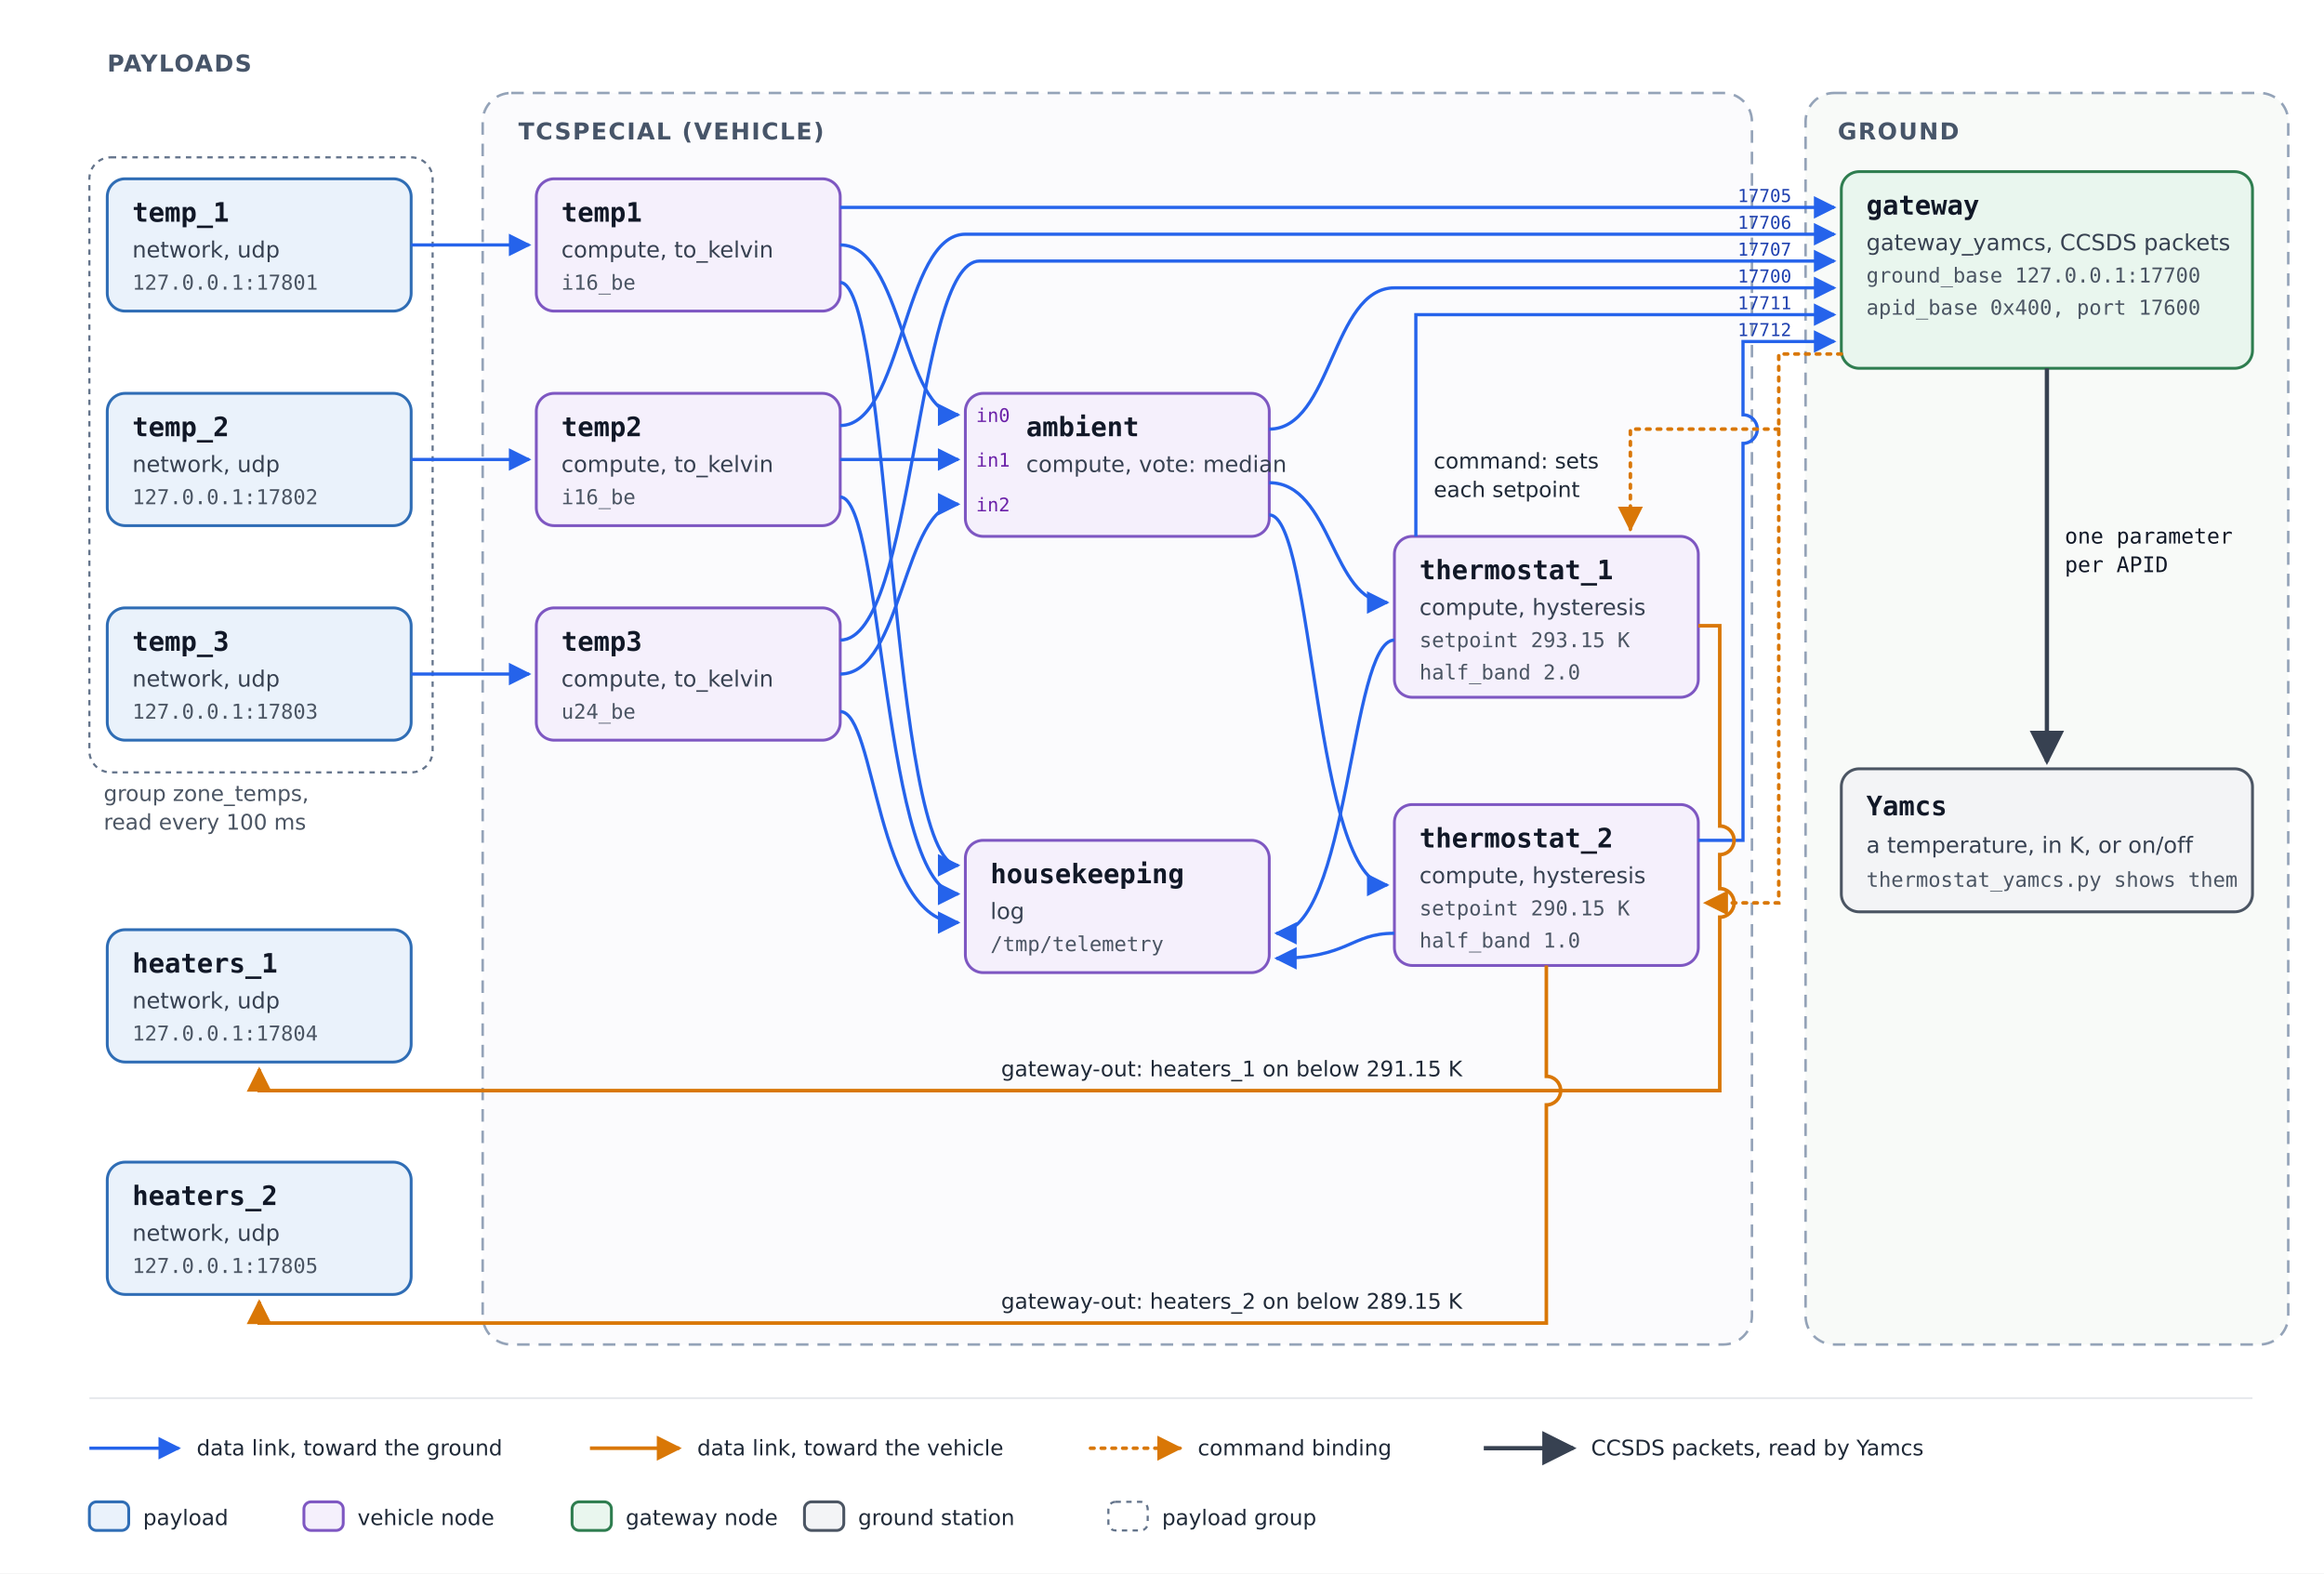
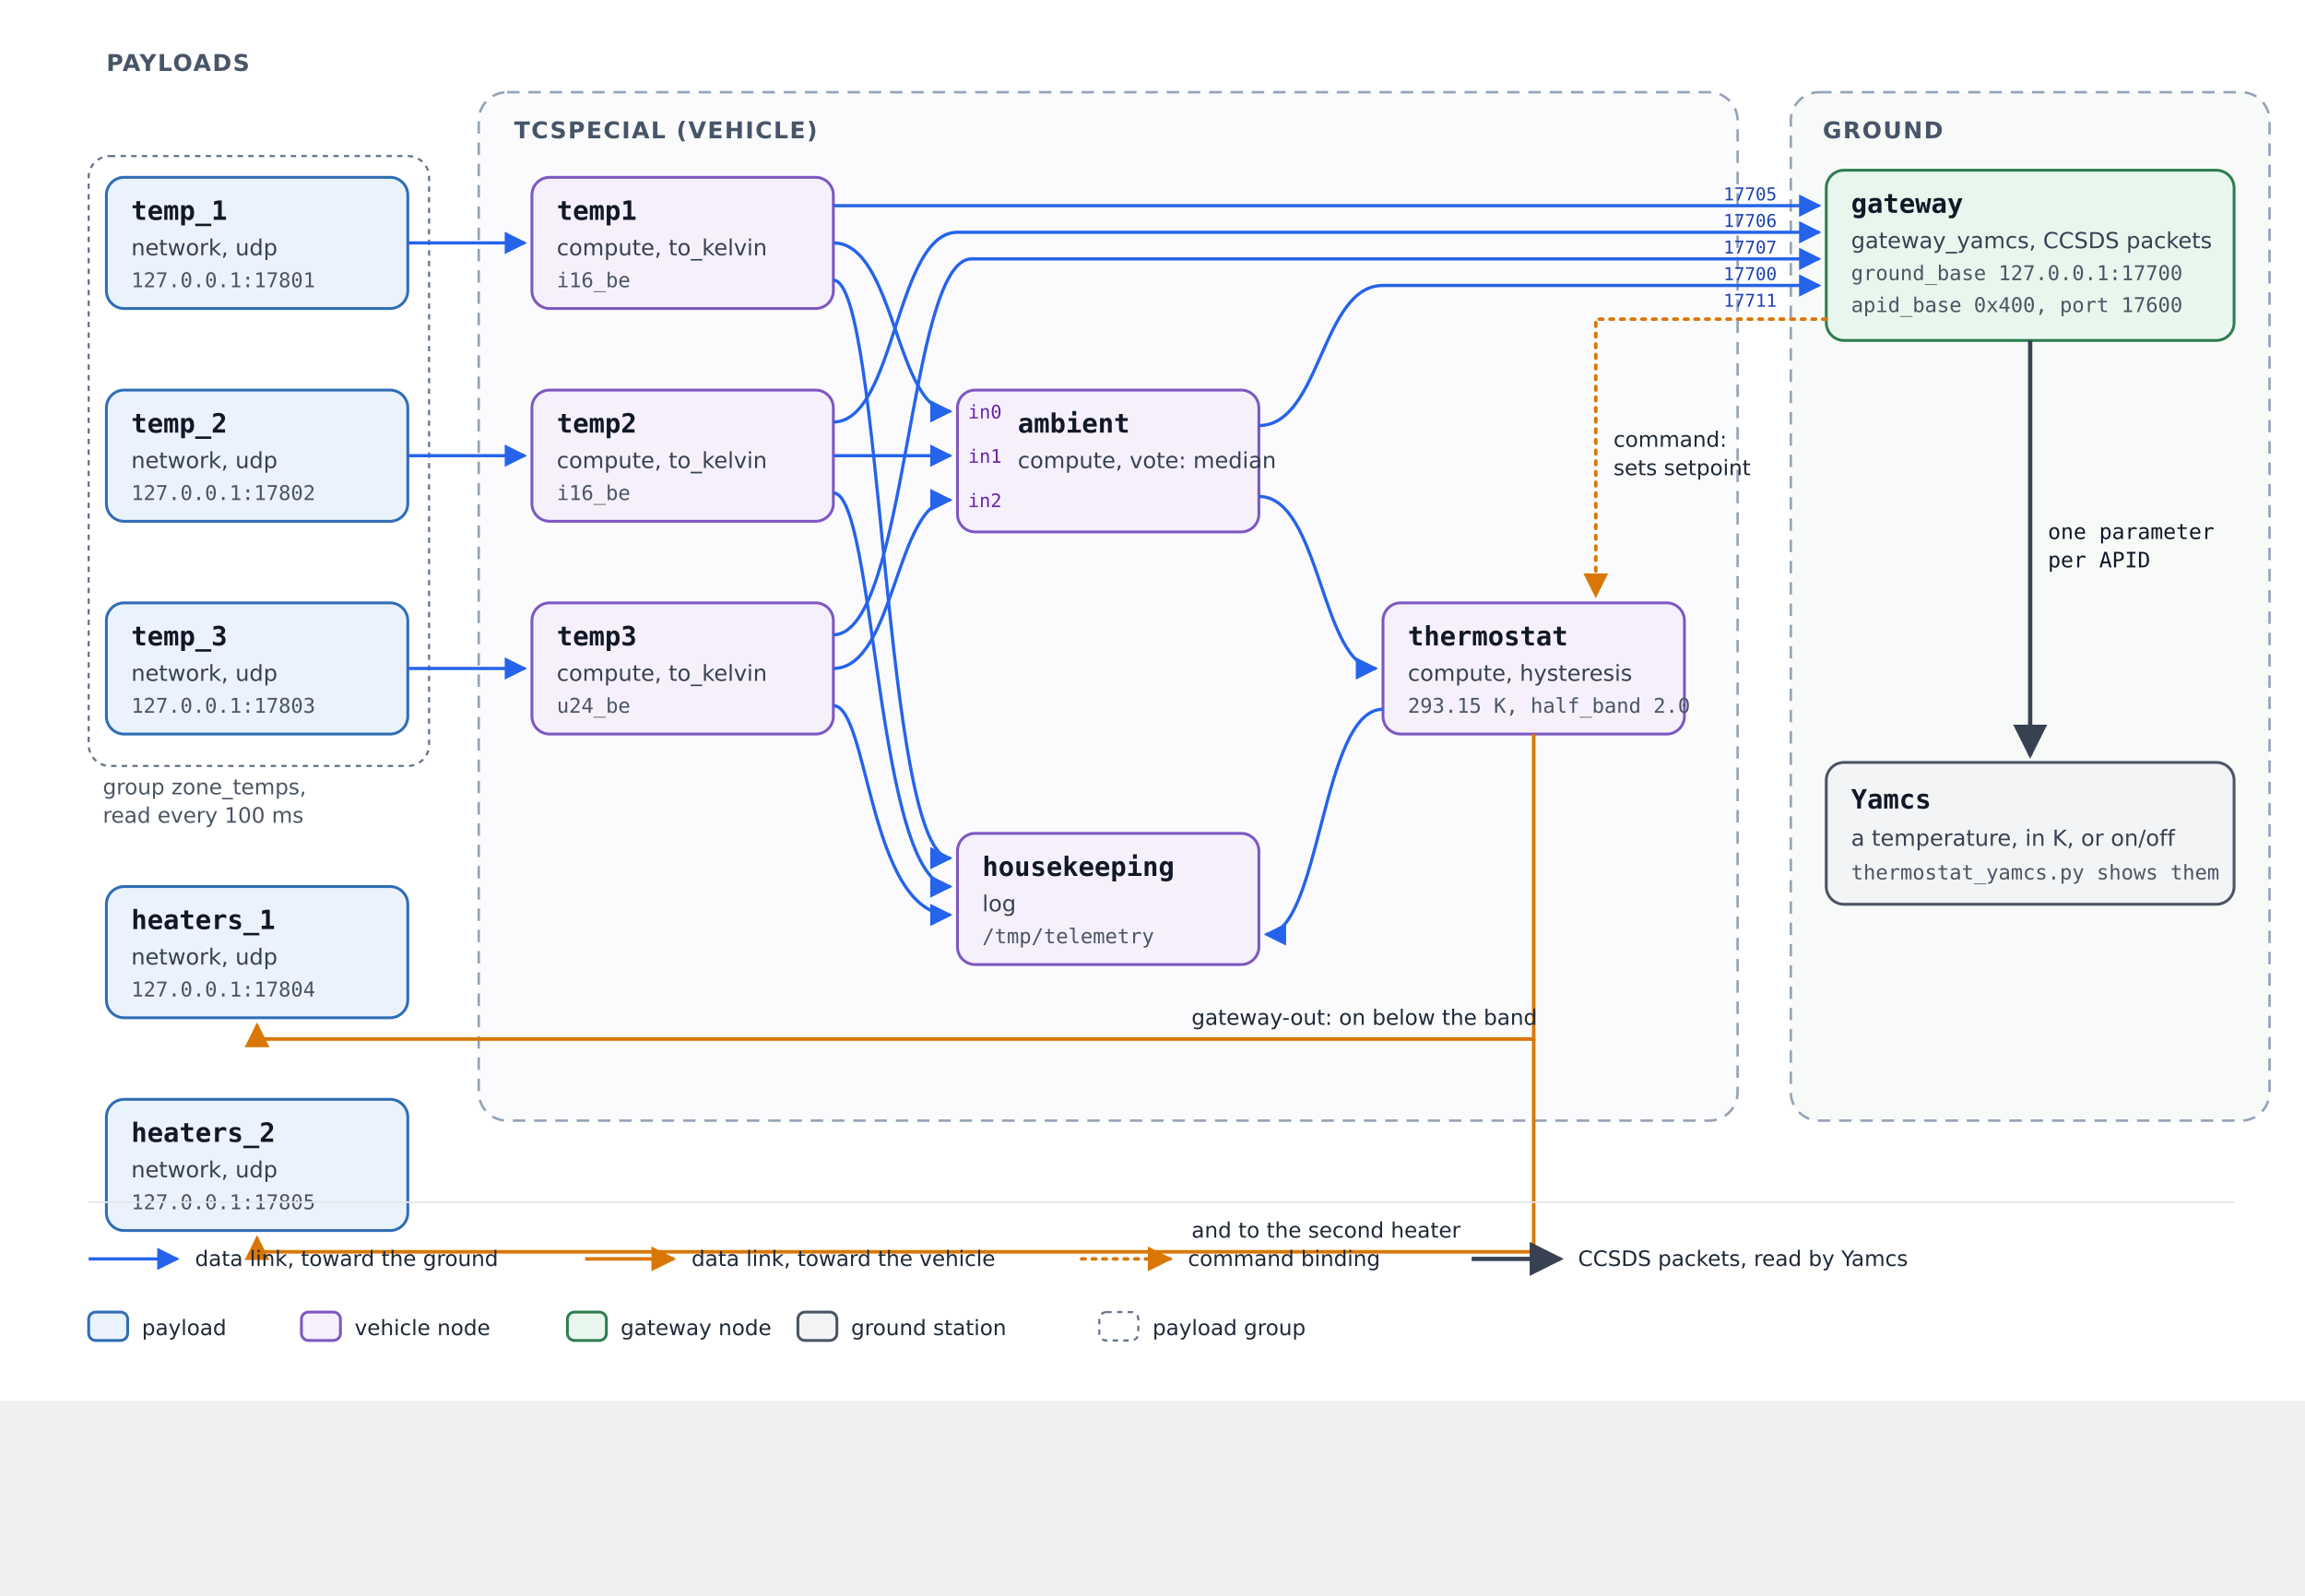
- <svg xmlns="http://www.w3.org/2000/svg" width="1300" height="880" viewBox="0 0 1300 880" role="img" aria-labelledby="title desc">
+ <svg xmlns="http://www.w3.org/2000/svg" width="1300" height="900" viewBox="0 0 1300 900" role="img" aria-labelledby="title desc">
  <defs>
    <style>
      text { font-family: "DejaVu Sans", Helvetica, Arial, sans-serif; fill: #111827; }
      .name { font-family: "DejaVu Sans Mono", Menlo, Consolas, monospace; font-size: 15px; font-weight: bold; }
      .kind { font-size: 12.5px; fill: #374151; }
      .detail { font-family: "DejaVu Sans Mono", Menlo, Consolas, monospace; font-size: 11.5px; fill: #4b5563; }
      .port { font-family: "DejaVu Sans Mono", Menlo, Consolas, monospace; font-size: 10.5px; fill: #6b21a8; }
      .heading { font-size: 13px; font-weight: bold; fill: #475569; letter-spacing: 0.06em; }
      .label { font-size: 12px; fill: #1f2937; }
      .note { font-size: 12px; fill: #4b5563; }
      .payload { fill: #eaf2fb; stroke: #2f6db5; stroke-width: 1.6; }
      .vehicle { fill: #f5f0fc; stroke: #7e57c2; stroke-width: 1.6; }
      .gateway { fill: #e9f6ee; stroke: #2e7d4f; stroke-width: 1.6; }
      .ground { fill: #f3f4f6; stroke: #4b5563; stroke-width: 1.6; }
      .groundside { fill: #f8faf8; stroke: #94a3b8; stroke-width: 1.4; stroke-dasharray: 7 5; }
      .call { fill: none; stroke: #374151; stroke-width: 2.4; }
      .code { font-family: "DejaVu Sans Mono", Menlo, Consolas, monospace; font-size: 12px; fill: #111827; }
      .portno { font-family: "DejaVu Sans Mono", Menlo, Consolas, monospace; font-size: 10px; fill: #1e40af; }
      .boundary { fill: #fbfbfd; stroke: #94a3b8; stroke-width: 1.4; stroke-dasharray: 7 5; }
      .group { fill: none; stroke: #64748b; stroke-width: 1.2; stroke-dasharray: 3 3; }
      .groundward { fill: none; stroke: #2563eb; stroke-width: 1.8; }
      .vehicleward { fill: none; stroke: #d97706; stroke-width: 2; }
      .command { fill: none; stroke: #d97706; stroke-width: 2; stroke-dasharray: 2 4; stroke-linecap: round; }
    </style>
    <marker id="arrow-blue" viewBox="0 0 10 10" refX="9" refY="5" markerWidth="7" markerHeight="7" orient="auto-start-reverse">
      <path d="M0,0 L10,5 L0,10 z" fill="#2563eb" />
    </marker>
    <marker id="arrow-orange" viewBox="0 0 10 10" refX="9" refY="5" markerWidth="7" markerHeight="7" orient="auto-start-reverse">
      <path d="M0,0 L10,5 L0,10 z" fill="#d97706" />
    </marker>
    <marker id="arrow-call" viewBox="0 0 10 10" refX="9" refY="5" markerWidth="8" markerHeight="8" orient="auto-start-reverse">
      <path d="M0,0 L10,5 L0,10 z" fill="#374151" />
    </marker>
  </defs>
-   <rect width="1300" height="880" fill="#ffffff" />
+   <rect width="1300" height="790" fill="#ffffff" />
  <text class="heading" x="60" y="40">PAYLOADS</text>
-   <rect class="boundary" x="270" y="52" width="710" height="700" rx="16" />
+   <rect class="boundary" x="270" y="52" width="710" height="580" rx="16" />
  <text class="heading" x="290" y="78">TCSPECIAL (VEHICLE)</text>
  <rect class="group" x="50" y="88" width="192" height="344" rx="12" />
  <text class="note" x="58" y="448">group zone_temps,</text>
  <text class="note" x="58" y="464">read every 100 ms</text>
  <rect class="payload" x="60" y="100" width="170" height="74" rx="10" />
  <text class="name" x="74" y="124">temp_1</text>
  <text class="kind" x="74" y="144">network, udp</text>
  <text class="detail" x="74" y="162">127.0.0.1:17801</text>
  <rect class="payload" x="60" y="220" width="170" height="74" rx="10" />
  <text class="name" x="74" y="244">temp_2</text>
  <text class="kind" x="74" y="264">network, udp</text>
  <text class="detail" x="74" y="282">127.0.0.1:17802</text>
  <rect class="payload" x="60" y="340" width="170" height="74" rx="10" />
  <text class="name" x="74" y="364">temp_3</text>
  <text class="kind" x="74" y="384">network, udp</text>
  <text class="detail" x="74" y="402">127.0.0.1:17803</text>
-   <rect class="payload" x="60" y="520" width="170" height="74" rx="10" />
-   <text class="name" x="74" y="544">heaters_1</text>
-   <text class="kind" x="74" y="564">network, udp</text>
-   <text class="detail" x="74" y="582">127.0.0.1:17804</text>
-   <rect class="payload" x="60" y="650" width="170" height="74" rx="10" />
-   <text class="name" x="74" y="674">heaters_2</text>
-   <text class="kind" x="74" y="694">network, udp</text>
-   <text class="detail" x="74" y="712">127.0.0.1:17805</text>
+   <rect class="payload" x="60" y="500" width="170" height="74" rx="10" />
+   <text class="name" x="74" y="524">heaters_1</text>
+   <text class="kind" x="74" y="544">network, udp</text>
+   <text class="detail" x="74" y="562">127.0.0.1:17804</text>
+   <rect class="payload" x="60" y="620" width="170" height="74" rx="10" />
+   <text class="name" x="74" y="644">heaters_2</text>
+   <text class="kind" x="74" y="664">network, udp</text>
+   <text class="detail" x="74" y="682">127.0.0.1:17805</text>
  <rect class="vehicle" x="300" y="100" width="170" height="74" rx="10" />
  <text class="name" x="314" y="124">temp1</text>
  <text class="kind" x="314" y="144">compute, to_kelvin</text>
  <text class="detail" x="314" y="162">i16_be</text>
  <rect class="vehicle" x="300" y="220" width="170" height="74" rx="10" />
  <text class="name" x="314" y="244">temp2</text>
  <text class="kind" x="314" y="264">compute, to_kelvin</text>
  <text class="detail" x="314" y="282">i16_be</text>
  <rect class="vehicle" x="300" y="340" width="170" height="74" rx="10" />
  <text class="name" x="314" y="364">temp3</text>
  <text class="kind" x="314" y="384">compute, to_kelvin</text>
  <text class="detail" x="314" y="402">u24_be</text>
  <rect class="vehicle" x="540" y="220" width="170" height="80" rx="10" />
  <text class="name" x="574" y="244">ambient</text>
  <text class="kind" x="574" y="264">compute, vote: median</text>
  <text class="port" x="546" y="236">in0</text>
  <text class="port" x="546" y="261">in1</text>
  <text class="port" x="546" y="286">in2</text>
  <rect class="vehicle" x="540" y="470" width="170" height="74" rx="10" />
  <text class="name" x="554" y="494">housekeeping</text>
  <text class="kind" x="554" y="514">log</text>
  <text class="detail" x="554" y="532">/tmp/telemetry</text>
-   <rect class="vehicle" x="780" y="300" width="170" height="90" rx="10" />
-   <text class="name" x="794" y="324">thermostat_1</text>
-   <text class="kind" x="794" y="344">compute, hysteresis</text>
-   <text class="detail" x="794" y="362">setpoint 293.15 K</text>
-   <text class="detail" x="794" y="380">half_band 2.0</text>
-   <rect class="vehicle" x="780" y="450" width="170" height="90" rx="10" />
-   <text class="name" x="794" y="474">thermostat_2</text>
-   <text class="kind" x="794" y="494">compute, hysteresis</text>
-   <text class="detail" x="794" y="512">setpoint 290.15 K</text>
-   <text class="detail" x="794" y="530">half_band 1.0</text>
-   <rect class="groundside" x="1010" y="52" width="270" height="700" rx="16" />
+   <rect class="vehicle" x="780" y="340" width="170" height="74" rx="10" />
+   <text class="name" x="794" y="364">thermostat</text>
+   <text class="kind" x="794" y="384">compute, hysteresis</text>
+   <text class="detail" x="794" y="402">293.15 K, half_band 2.0</text>
+   <rect class="groundside" x="1010" y="52" width="270" height="580" rx="16" />
  <text class="heading" x="1028" y="78">GROUND</text>
-   <rect class="gateway" x="1030" y="96" width="230" height="110" rx="10" />
+   <rect class="gateway" x="1030" y="96" width="230" height="96" rx="10" />
  <text class="name" x="1044" y="120">gateway</text>
  <text class="kind" x="1044" y="140">gateway_yamcs, CCSDS packets</text>
  <text class="detail" x="1044" y="158">ground_base 127.0.0.1:17700</text>
  <text class="detail" x="1044" y="176">apid_base 0x400, port 17600</text>
  <rect class="ground" x="1030" y="430" width="230" height="80" rx="10" />
  <text class="name" x="1044" y="456">Yamcs</text>
  <text class="kind" x="1044" y="477">a temperature, in K, or on/off</text>
  <text class="detail" x="1044" y="496">thermostat_yamcs.py shows them</text>
  <path class="groundward" d="M230,137 L296,137" marker-end="url(#arrow-blue)" />
  <path class="groundward" d="M230,257 L296,257" marker-end="url(#arrow-blue)" />
  <path class="groundward" d="M230,377 L296,377" marker-end="url(#arrow-blue)" />
  <path class="groundward" d="M470,116 L1026,116" marker-end="url(#arrow-blue)" />
  <path class="groundward" d="M470,238 C505,238 505,131 540,131 L1026,131" marker-end="url(#arrow-blue)" />
  <path class="groundward" d="M470,358 C512,358 512,146 548,146 L1026,146" marker-end="url(#arrow-blue)" />
  <path class="groundward" d="M470,137 C505,137 505,232 536,232" marker-end="url(#arrow-blue)" />
  <path class="groundward" d="M470,257 L536,257" marker-end="url(#arrow-blue)" />
  <path class="groundward" d="M470,377 C505,377 505,282 536,282" marker-end="url(#arrow-blue)" />
  <path class="groundward" d="M470,158 C498,158 498,484 536,484" marker-end="url(#arrow-blue)" />
  <path class="groundward" d="M470,278 C494,278 494,500 536,500" marker-end="url(#arrow-blue)" />
  <path class="groundward" d="M470,398 C490,398 490,516 536,516" marker-end="url(#arrow-blue)" />
  <path class="groundward" d="M710,240 C745,240 745,161 780,161 L1026,161" marker-end="url(#arrow-blue)" />
-   <path class="groundward" d="M710,270 C745,270 745,337 776,337" marker-end="url(#arrow-blue)" />
-   <path class="groundward" d="M710,288 C735,288 735,495 776,495" marker-end="url(#arrow-blue)" />
-   <path class="groundward" d="M792,300 L792,176 L1026,176" marker-end="url(#arrow-blue)" />
-   <path class="groundward" d="M950,470 L975,470 L975,248 A8,8 0 0 0 975,232 L975,191 L1026,191" marker-end="url(#arrow-blue)" />
-   <path class="groundward" d="M780,358 C755,358 755,522 714,522" marker-end="url(#arrow-blue)" />
-   <path class="groundward" d="M780,522 C755,522 755,536 714,536" marker-end="url(#arrow-blue)" />
-   <path class="vehicleward" d="M950,350 L962,350 L962,462 A8,8 0 0 1 962,478 L962,497 A8,8 0 0 1 962,513 L962,610 L145,610 L145,598" marker-end="url(#arrow-orange)" />
-   <path class="vehicleward" d="M865,540 L865,602 A8,8 0 0 1 865,618 L865,740 L145,740 L145,728" marker-end="url(#arrow-orange)" />
-   <text class="label" x="560" y="602">gateway-out: heaters_1 on below 291.15 K</text>
-   <text class="label" x="560" y="732">gateway-out: heaters_2 on below 289.15 K</text>
+   <path class="groundward" d="M710,280 C745,280 745,377 776,377" marker-end="url(#arrow-blue)" />
+   <path class="groundward" d="M780,400 C745,400 745,527 714,527" marker-end="url(#arrow-blue)" />
+   <path class="vehicleward" d="M865,414 L865,586 L145,586 L145,578" marker-end="url(#arrow-orange)" />
+   <path class="vehicleward" d="M865,586 L865,706 L145,706 L145,698" marker-end="url(#arrow-orange)" />
+   <text class="label" x="672" y="578">gateway-out: on below the band</text>
+   <text class="label" x="672" y="698">and to the second heater</text>
  <text class="portno" x="972" y="113">17705</text>
  <text class="portno" x="972" y="128">17706</text>
  <text class="portno" x="972" y="143">17707</text>
  <text class="portno" x="972" y="158">17700</text>
  <text class="portno" x="972" y="173">17711</text>
-   <text class="portno" x="972" y="188">17712</text>
-   <path class="command" d="M1030,198 L995,198 L995,505 L954,505" marker-end="url(#arrow-orange)" />
-   <path class="command" d="M995,240 L912,240 L912,296" marker-end="url(#arrow-orange)" />
-   <text class="label" x="802" y="262">command: sets</text>
-   <text class="label" x="802" y="278">each setpoint</text>
-   <path class="call" d="M1145,206 L1145,426" marker-end="url(#arrow-call)" />
+   <path class="command" d="M1030,180 L900,180 L900,336" marker-end="url(#arrow-orange)" />
+   <text class="label" x="910" y="252">command:</text>
+   <text class="label" x="910" y="268">sets setpoint</text>
+   <path class="call" d="M1145,192 L1145,426" marker-end="url(#arrow-call)" />
  <text class="code" x="1155" y="304">one parameter</text>
  <text class="code" x="1155" y="320">per APID</text>
-   <line x1="50" y1="782" x2="1260" y2="782" stroke="#e5e7eb" stroke-width="1" />
-   <path class="groundward" d="M50,810 L100,810" marker-end="url(#arrow-blue)" />
-   <text class="label" x="110" y="814">data link, toward the ground</text>
-   <path class="vehicleward" d="M330,810 L380,810" marker-end="url(#arrow-orange)" />
-   <text class="label" x="390" y="814">data link, toward the vehicle</text>
-   <path class="command" d="M610,810 L660,810" marker-end="url(#arrow-orange)" />
-   <text class="label" x="670" y="814">command binding</text>
-   <path class="call" d="M830,810 L880,810" marker-end="url(#arrow-call)" />
-   <text class="label" x="890" y="814">CCSDS packets, read by Yamcs</text>
-   <rect class="payload" x="50" y="840" width="22" height="16" rx="4" />
-   <text class="label" x="80" y="853">payload</text>
-   <rect class="vehicle" x="170" y="840" width="22" height="16" rx="4" />
-   <text class="label" x="200" y="853">vehicle node</text>
-   <rect class="gateway" x="320" y="840" width="22" height="16" rx="4" />
-   <text class="label" x="350" y="853">gateway node</text>
-   <rect class="ground" x="450" y="840" width="22" height="16" rx="4" />
-   <text class="label" x="480" y="853">ground station</text>
-   <rect class="group" x="620" y="840" width="22" height="16" rx="4" />
-   <text class="label" x="650" y="853">payload group</text>
+   <line x1="50" y1="678" x2="1260" y2="678" stroke="#e5e7eb" stroke-width="1" />
+   <path class="groundward" d="M50,710 L100,710" marker-end="url(#arrow-blue)" />
+   <text class="label" x="110" y="714">data link, toward the ground</text>
+   <path class="vehicleward" d="M330,710 L380,710" marker-end="url(#arrow-orange)" />
+   <text class="label" x="390" y="714">data link, toward the vehicle</text>
+   <path class="command" d="M610,710 L660,710" marker-end="url(#arrow-orange)" />
+   <text class="label" x="670" y="714">command binding</text>
+   <path class="call" d="M830,710 L880,710" marker-end="url(#arrow-call)" />
+   <text class="label" x="890" y="714">CCSDS packets, read by Yamcs</text>
+   <rect class="payload" x="50" y="740" width="22" height="16" rx="4" />
+   <text class="label" x="80" y="753">payload</text>
+   <rect class="vehicle" x="170" y="740" width="22" height="16" rx="4" />
+   <text class="label" x="200" y="753">vehicle node</text>
+   <rect class="gateway" x="320" y="740" width="22" height="16" rx="4" />
+   <text class="label" x="350" y="753">gateway node</text>
+   <rect class="ground" x="450" y="740" width="22" height="16" rx="4" />
+   <text class="label" x="480" y="753">ground station</text>
+   <rect class="group" x="620" y="740" width="22" height="16" rx="4" />
+   <text class="label" x="650" y="753">payload group</text>
</svg>
